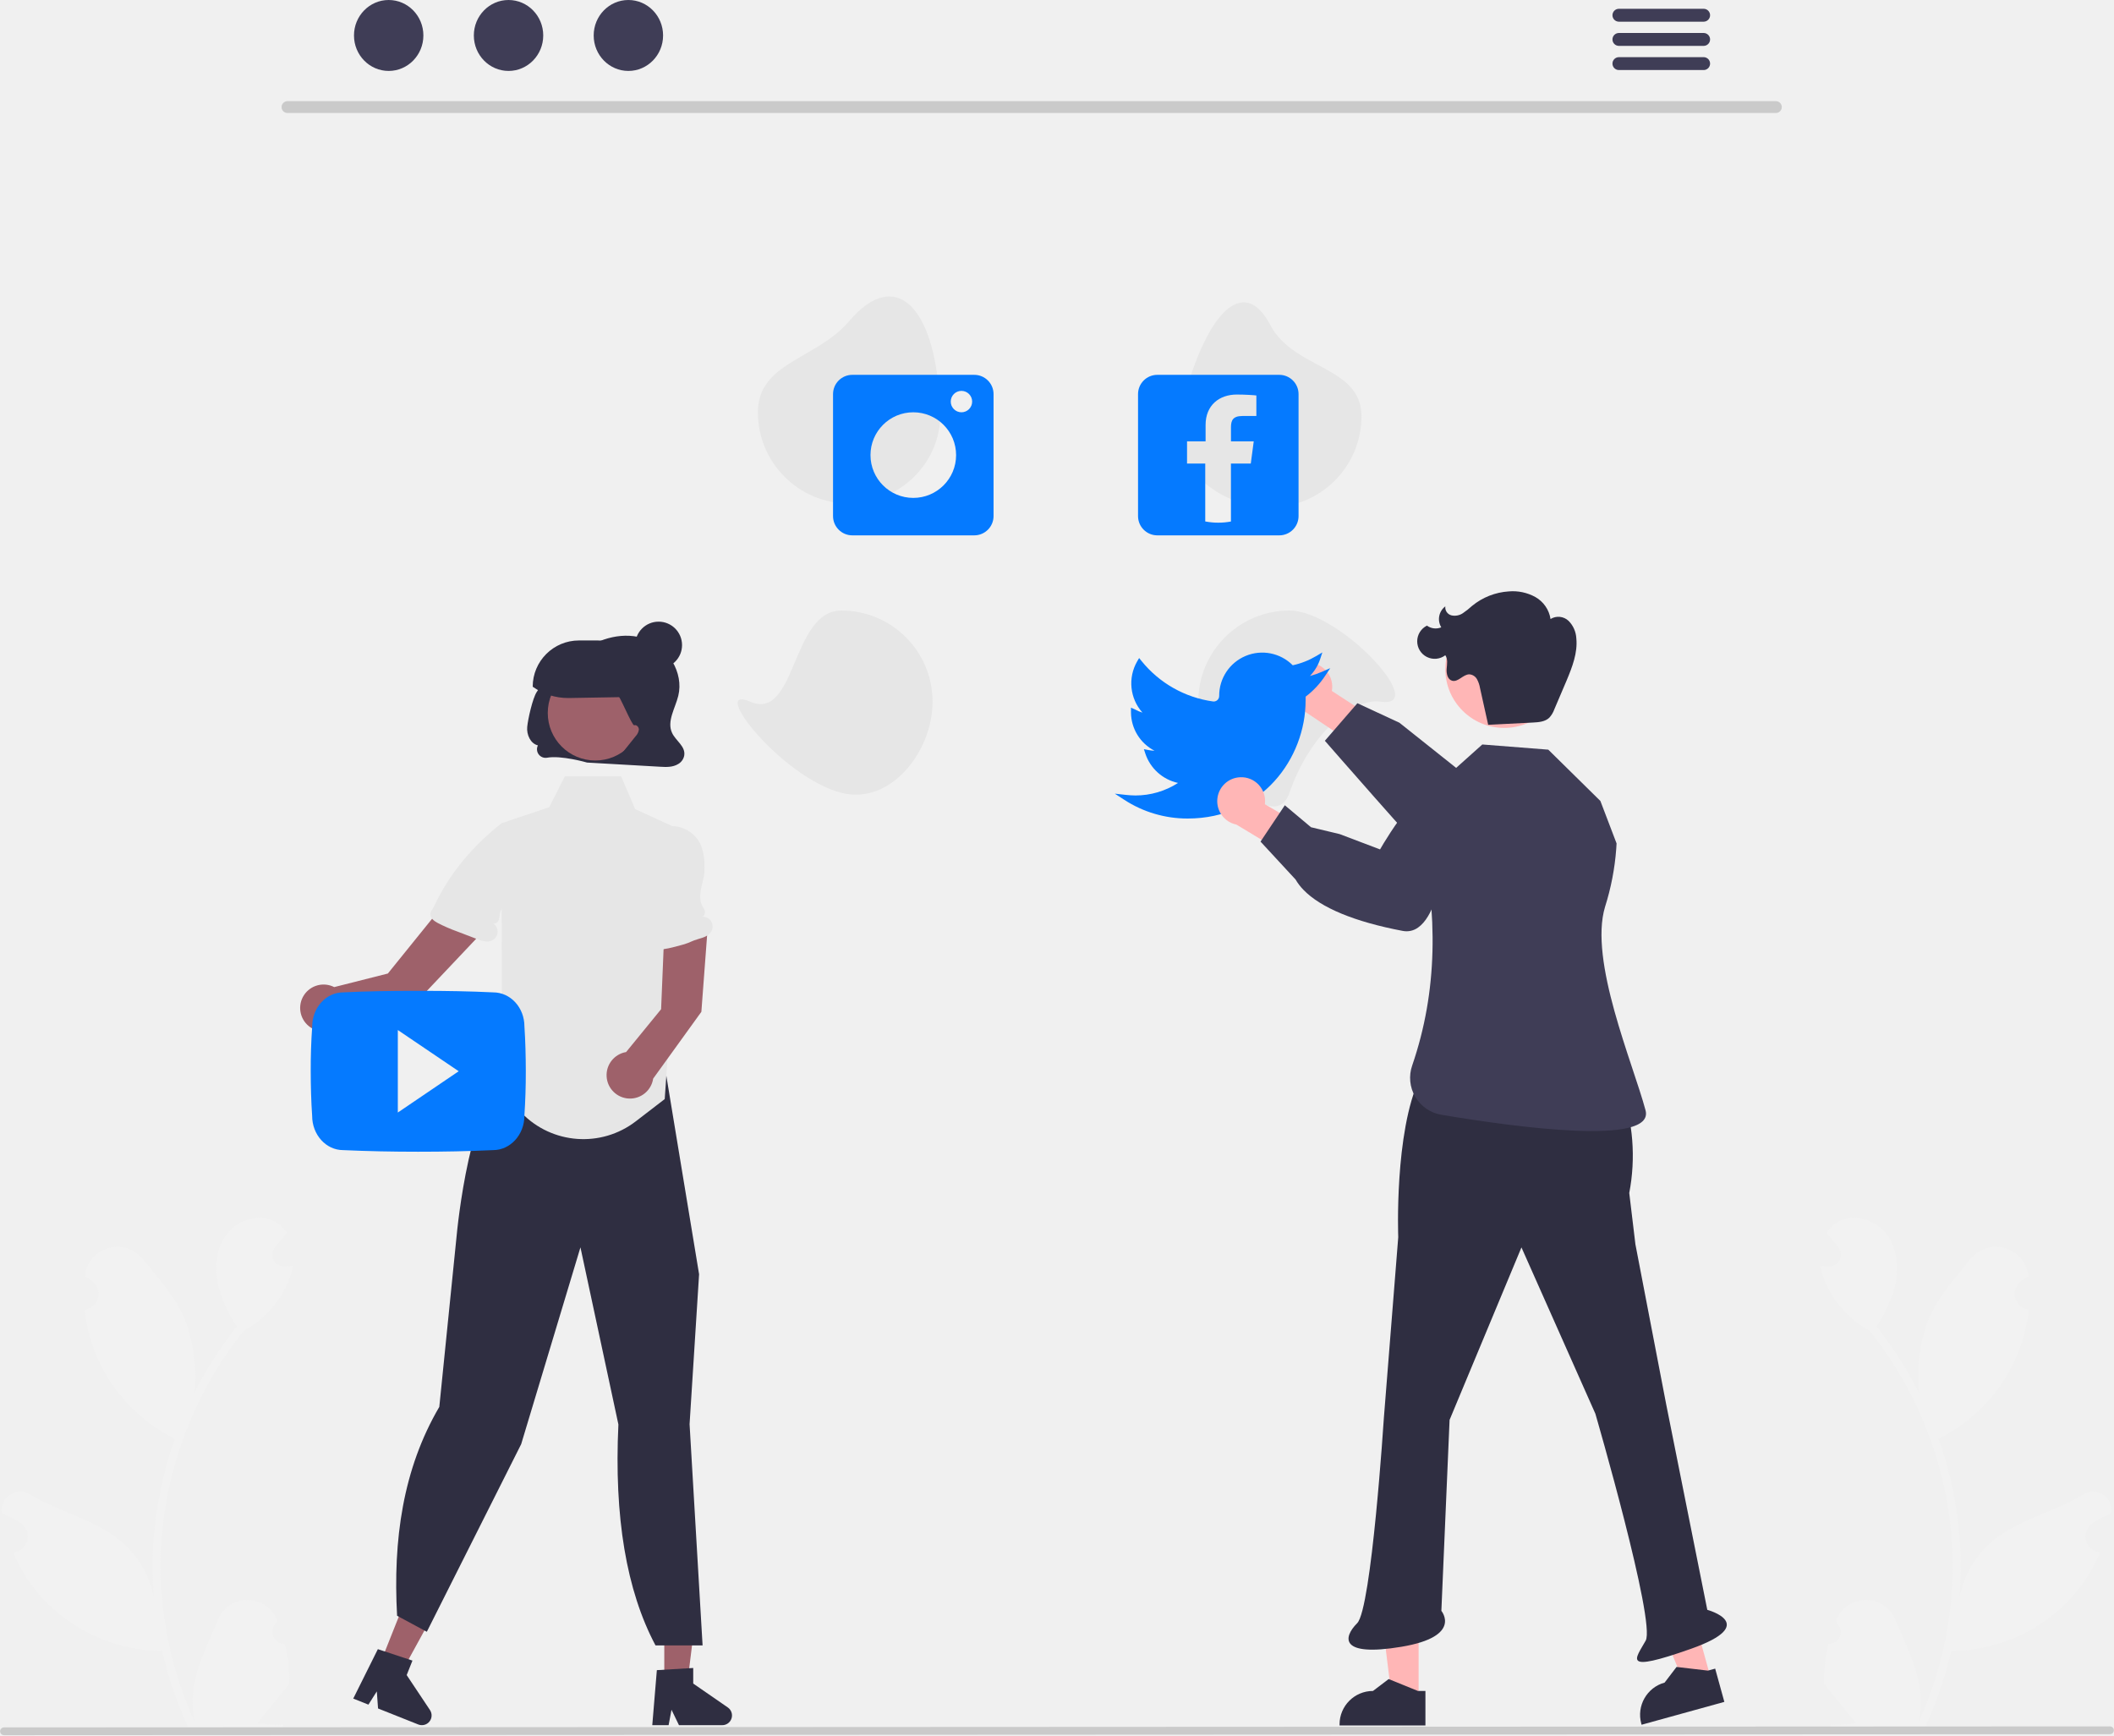
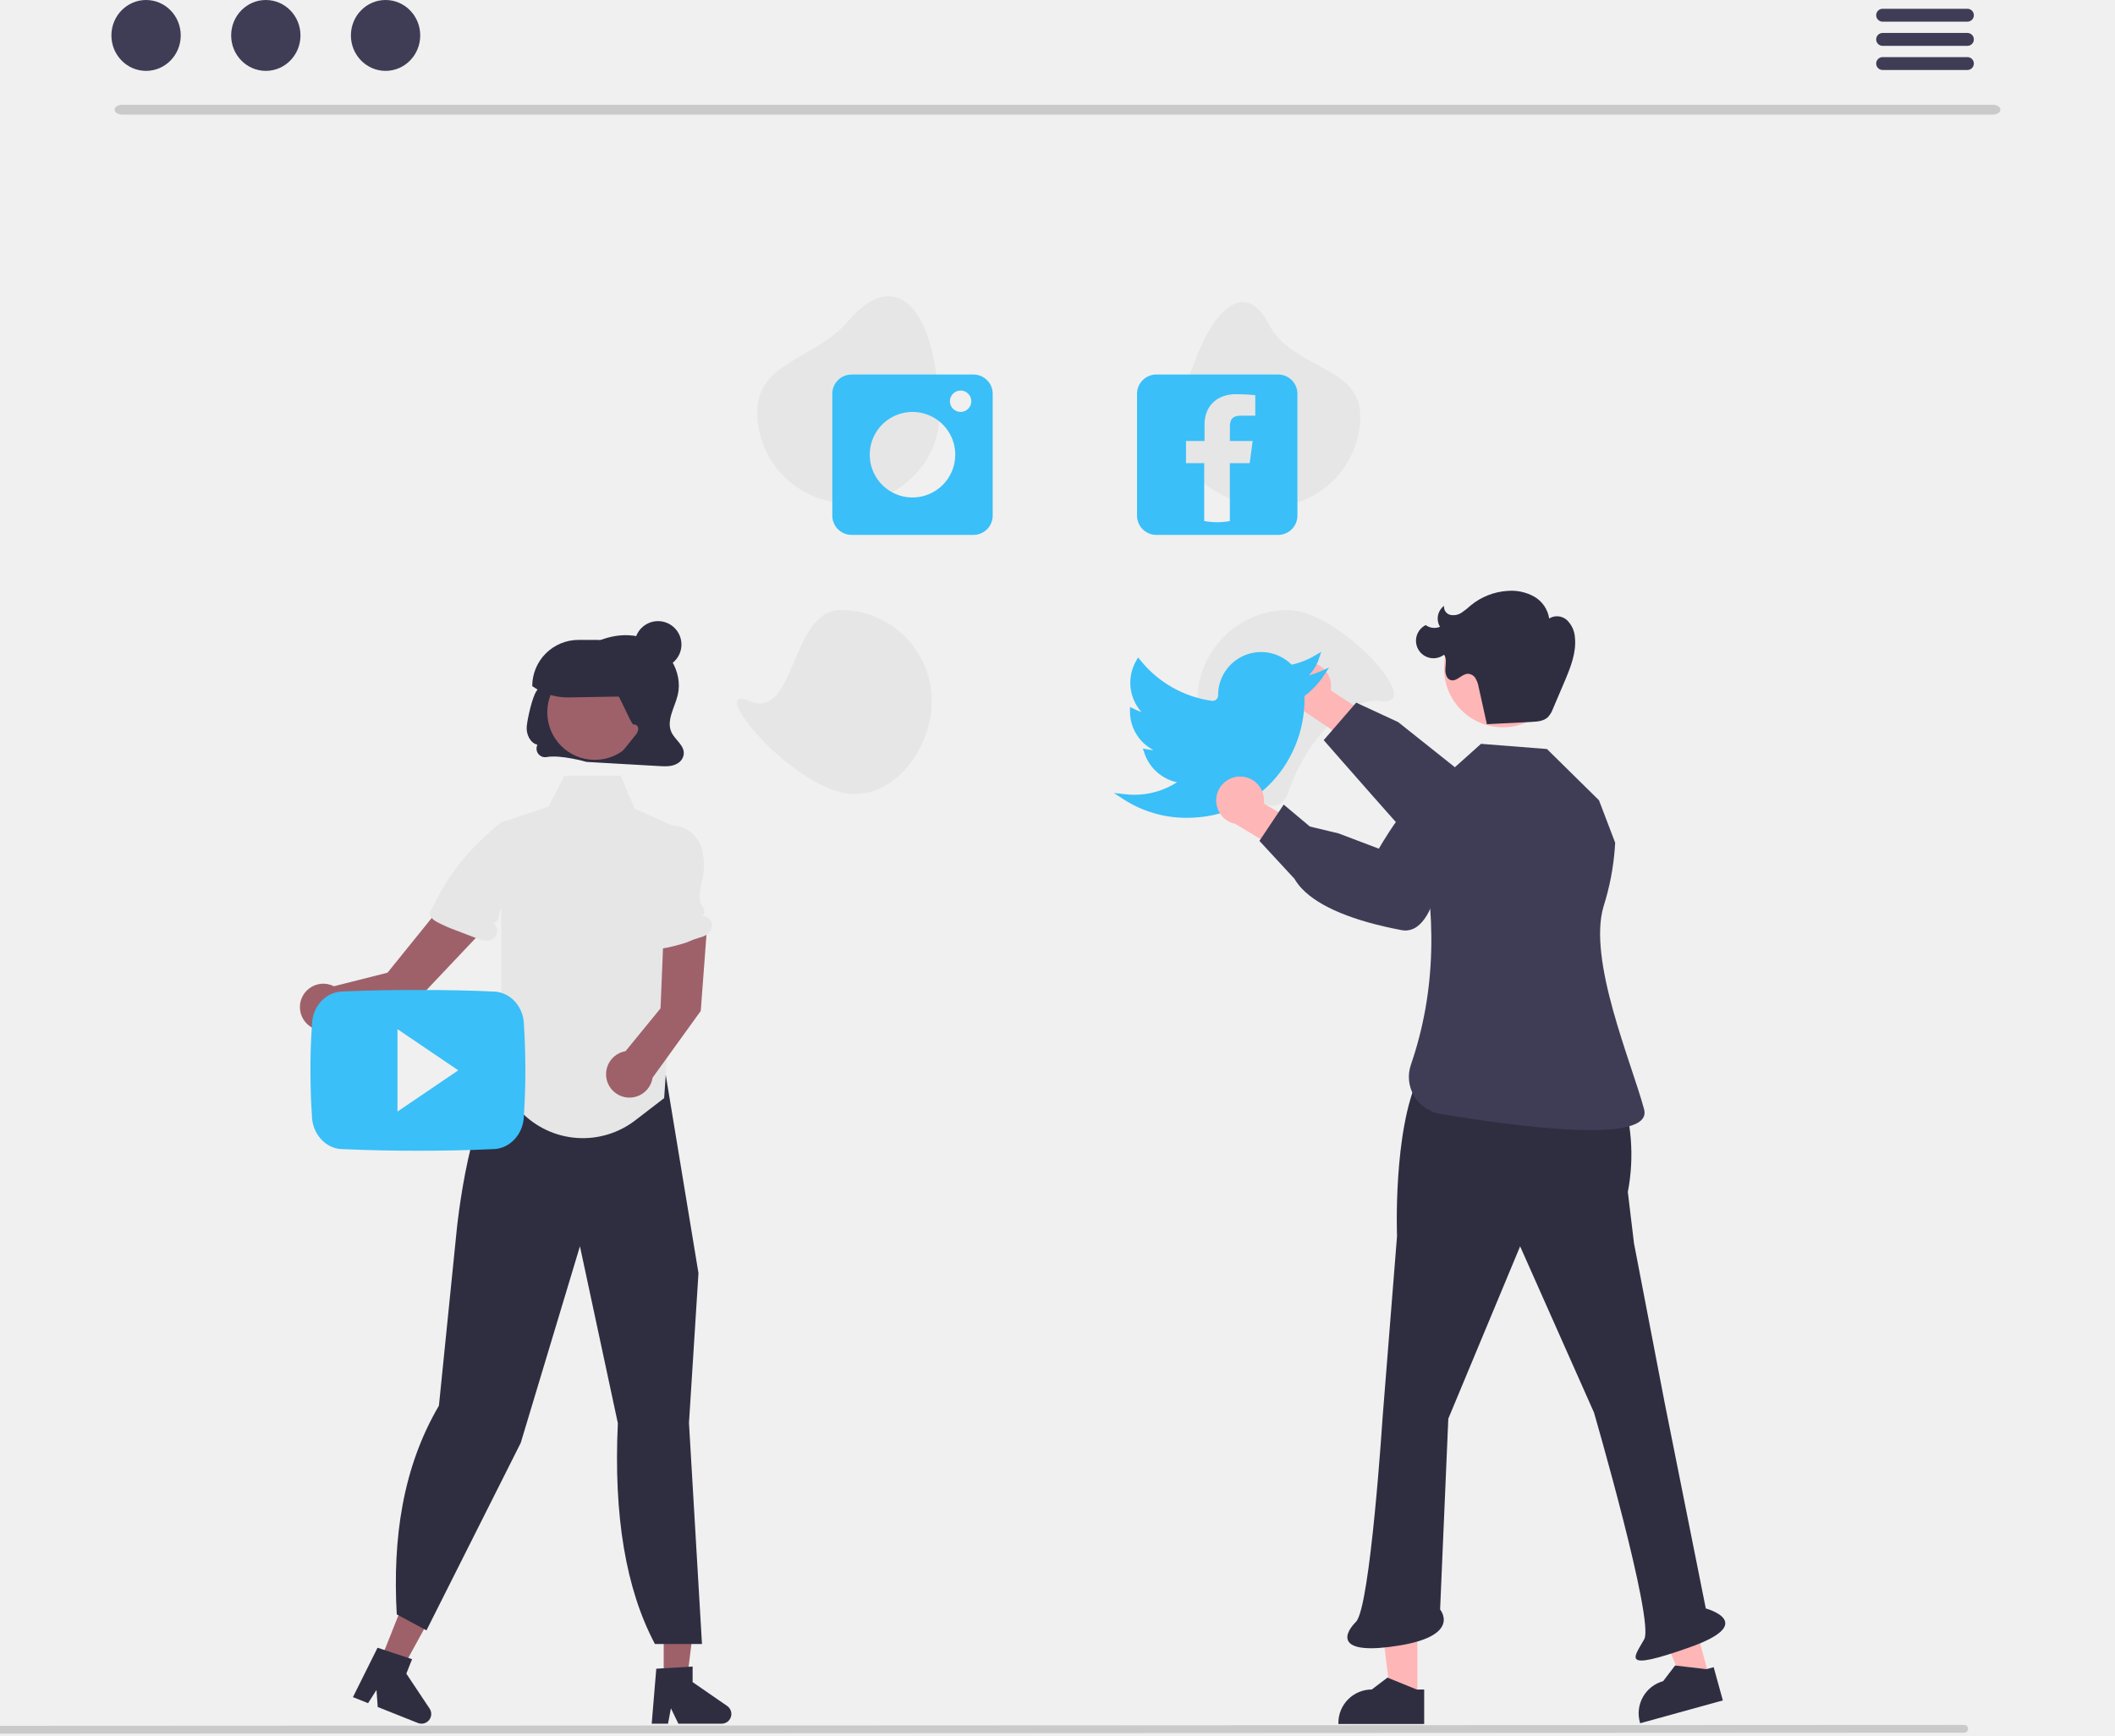
- <svg xmlns="http://www.w3.org/2000/svg" data-name="Layer 1" width="645.131" height="529.537" viewBox="0 0 645.131 529.537">
-   <path d="M364.361,686.885a3.613,3.613,0,0,1-2.619-6.263c.091-.362.156-.622.248-.984q-.049-.118-.098-.236a9.703,9.703,0,0,0-17.898.067c-2.927,7.051-6.654,14.113-7.572,21.568a28.705,28.705,0,0,0,.504,9.872A115.086,115.086,0,0,1,326.456,663.11a111.08,111.08,0,0,1,.689-12.392q.571-5.06,1.584-10.047a116.419,116.419,0,0,1,23.087-49.342,30.983,30.983,0,0,0,12.886-13.369,23.633,23.633,0,0,0,2.149-6.458c-.627.082-1.265.134-1.892.175-.195.01-.401.021-.597.031l-.074.003a3.58,3.58,0,0,1-2.94-5.832q.406-.5.813-.999c.411-.514.833-1.018,1.244-1.532a1.782,1.782,0,0,0,.134-.154c.473-.586.946-1.162,1.419-1.748a10.352,10.352,0,0,0-3.394-3.28c-4.741-2.777-11.281-.854-14.706,3.435-3.435,4.288-4.083,10.304-2.89,15.662a41.485,41.485,0,0,0,5.738,12.793c-.257.329-.525.648-.782.977a117.172,117.172,0,0,0-12.23,19.375,48.709,48.709,0,0,0-2.908-22.624c-2.783-6.715-8.001-12.37-12.595-18.175-5.519-6.973-16.835-3.93-17.807,4.909q-.014.128-.028.257,1.024.577,2.004,1.226a4.901,4.901,0,0,1-1.976,8.919l-.1.015a48.766,48.766,0,0,0,1.285,7.291A50.21,50.21,0,0,0,329.572,623.692c.401.206.792.411,1.193.607a119.597,119.597,0,0,0-6.438,30.296,113.433,113.433,0,0,0,.082,18.315l-.031-.216a29.974,29.974,0,0,0-10.232-17.308c-7.874-6.469-18.999-8.851-27.494-14.05a5.625,5.625,0,0,0-8.616,5.473q.017.114.035.227a32.925,32.925,0,0,1,3.692,1.779q1.024.578,2.004,1.226a4.901,4.901,0,0,1-1.976,8.919l-.1.015c-.072.01-.134.021-.206.031a48.808,48.808,0,0,0,8.978,14.058,50.254,50.254,0,0,0,36.446,15.991h.01a119.562,119.562,0,0,0,8.032,23.447h28.692c.103-.319.195-.648.288-.967a32.599,32.599,0,0,1-7.939-.473c2.129-2.612,4.257-5.245,6.386-7.857a1.783,1.783,0,0,0,.134-.154c1.08-1.337,2.17-2.663,3.25-4l.001-.002a47.751,47.751,0,0,0-1.399-12.164Z" transform="translate(-277.4343 -185.2317)" fill="#f2f2f2" />
-   <path d="M835.434,686.885a3.613,3.613,0,0,0,2.619-6.263c-.091-.362-.156-.622-.248-.984q.049-.118.098-.236a9.703,9.703,0,0,1,17.898.067c2.927,7.051,6.654,14.113,7.572,21.568a28.705,28.705,0,0,1-.504,9.872A115.086,115.086,0,0,0,873.339,663.11a111.08,111.08,0,0,0-.689-12.392q-.571-5.06-1.584-10.047a116.419,116.419,0,0,0-23.087-49.342,30.983,30.983,0,0,1-12.886-13.369,23.634,23.634,0,0,1-2.149-6.458c.627.082,1.265.134,1.892.175.195.01.401.021.597.031l.074.003a3.58,3.58,0,0,0,2.94-5.832q-.406-.5-.813-.999c-.411-.514-.833-1.018-1.244-1.532a1.784,1.784,0,0,1-.134-.154c-.473-.586-.946-1.162-1.419-1.748a10.352,10.352,0,0,1,3.394-3.28c4.741-2.777,11.281-.854,14.706,3.435,3.435,4.288,4.083,10.304,2.89,15.662a41.485,41.485,0,0,1-5.738,12.793c.257.329.525.648.782.977a117.171,117.171,0,0,1,12.23,19.375,48.709,48.709,0,0,1,2.908-22.624c2.783-6.715,8.001-12.37,12.595-18.175,5.519-6.973,16.835-3.93,17.807,4.909q.014.128.028.257-1.024.577-2.004,1.226a4.901,4.901,0,0,0,1.976,8.919l.1.015a48.767,48.767,0,0,1-1.285,7.291,50.21,50.21,0,0,1-25,31.468c-.401.206-.792.411-1.193.607a119.598,119.598,0,0,1,6.438,30.296,113.435,113.435,0,0,1-.082,18.315l.031-.216a29.974,29.974,0,0,1,10.232-17.308c7.874-6.469,18.999-8.851,27.494-14.05a5.625,5.625,0,0,1,8.616,5.473q-.017.114-.035.227a32.926,32.926,0,0,0-3.692,1.779q-1.024.578-2.004,1.226a4.901,4.901,0,0,0,1.976,8.919l.1.015c.072.01.134.021.206.031a48.808,48.808,0,0,1-8.978,14.058,50.254,50.254,0,0,1-36.446,15.991h-.01a119.563,119.563,0,0,1-8.032,23.447H836.153c-.103-.319-.195-.648-.288-.967a32.599,32.599,0,0,0,7.939-.473c-2.129-2.612-4.257-5.245-6.386-7.857a1.781,1.781,0,0,1-.134-.154c-1.08-1.337-2.17-2.663-3.25-4l-.001-.002a47.75,47.75,0,0,1,1.399-12.164Z" transform="translate(-277.4343 -185.2317)" fill="#f2f2f2" />
-   <polygon points="202.721 514.442 209.667 514.442 212.973 487.648 202.721 487.648 202.721 514.442" fill="#9e616a" />
-   <path d="M477.888,694.916l11.098-.662v4.755l10.551,7.287a2.97,2.97,0,0,1-1.688,5.414l-13.212,0-2.277-4.703-.889,4.703h-4.982Z" transform="translate(-277.4343 -185.2317)" fill="#2f2e41" />
-   <polygon points="115.658 508.54 122.112 511.109 135.092 487.438 125.567 483.646 115.658 508.54" fill="#9e616a" />
-   <path d="M392.745,688.513l10.556,3.489-1.759,4.418,7.108,10.672a2.97,2.97,0,0,1-3.57,4.406l-12.276-4.887-.376-5.212-2.566,4.041-4.628-1.842Z" transform="translate(-277.4343 -185.2317)" fill="#2f2e41" />
-   <path d="M466.153,619.945,454.569,565.889l-18.088,60.061L407.84,682.904l-.152.302-9.073-4.885c-1.28-23.126,1.761-44.796,12.883-63.745l5.267-52.012c.161-1.777,4.09-43.5,16.53-50.899l3.643-8.307,36.235-8.949.132.149a27.701,27.701,0,0,1,6.638,13.913L490.77,574.063l.006.037-2.903,45.758,3.971,67.508h-14.369Q464.142,662.276,466.153,619.945Z" transform="translate(-277.4343 -185.2317)" fill="#2f2e41" />
-   <path d="M643.121,399.366c0,15.364,22.814,42.344,27.818,27.818,6.126-17.784,19.195-29.057,27.818-27.818,15.207,2.185-12.455-27.818-27.818-27.818A27.818,27.818,0,0,0,643.121,399.366Z" transform="translate(-277.4343 -185.2317)" fill="#e6e6e6" />
-   <path d="M637.278,312.247c-3.608,14.934,12.455,27.818,27.818,27.818A27.818,27.818,0,0,0,692.914,312.247c0-15.364-20.708-14.199-27.818-27.818C656.956,268.838,645.033,280.145,637.278,312.247Z" transform="translate(-277.4343 -185.2317)" fill="#e6e6e6" />
-   <path d="M508.725,311.078a27.818,27.818,0,0,0,27.818,27.818c15.364,0,28.265-12.461,27.818-27.818-.935-32.171-13.399-44.778-27.818-27.818C526.592,294.965,508.725,295.715,508.725,311.078Z" transform="translate(-277.4343 -185.2317)" fill="#e6e6e6" />
-   <path d="M506.388,399.366c-12.982-5.612,9.565,23.149,27.818,27.818,14.884,3.807,27.818-12.455,27.818-27.818a27.818,27.818,0,0,0-27.818-27.818C518.843,371.548,520.49,405.463,506.388,399.366Z" transform="translate(-277.4343 -185.2317)" fill="#e6e6e6" />
-   <path d="M819.418,219.716H365.125a1.807,1.807,0,0,1,0-3.613h454.293a1.807,1.807,0,0,1,0,3.613Z" transform="translate(-277.4343 -185.2317)" fill="#cacaca" />
-   <ellipse cx="118.615" cy="10.823" rx="10.588" ry="10.823" fill="#3f3d56" />
-   <ellipse cx="155.19" cy="10.823" rx="10.588" ry="10.823" fill="#3f3d56" />
-   <ellipse cx="191.765" cy="10.823" rx="10.588" ry="10.823" fill="#3f3d56" />
-   <path d="M797.397,187.914H771.416a1.968,1.968,0,0,0,0,3.934h25.981a1.968,1.968,0,0,0,0-3.934Z" transform="translate(-277.4343 -185.2317)" fill="#3f3d56" />
-   <path d="M797.397,195.299H771.416a1.968,1.968,0,0,0,0,3.934h25.981a1.968,1.968,0,0,0,0-3.934Z" transform="translate(-277.4343 -185.2317)" fill="#3f3d56" />
-   <path d="M797.397,202.673H771.416a1.968,1.968,0,0,0,0,3.934h25.981a1.968,1.968,0,0,0,0-3.934Z" transform="translate(-277.4343 -185.2317)" fill="#3f3d56" />
-   <path d="M667.827,299.621H630.617a5.889,5.889,0,0,0-5.889,5.889v37.21a5.889,5.889,0,0,0,5.889,5.889h37.21a5.889,5.889,0,0,0,5.889-5.889V305.51A5.889,5.889,0,0,0,667.827,299.621Zm-6.987,12.563h-4.267c-2.914,0-3.481,1.379-3.481,3.416v4.319h6.948l-.902,6.781h-6.059v17.682a20.982,20.982,0,0,1-7.838-.019V326.7h-5.556v-6.781h5.66V314.904c0-5.995,4.164-9.269,9.527-9.269,2.578,0,5.337.193,5.969.284Z" transform="translate(-277.4343 -185.2317)" fill="#057aff" />
-   <path d="M574.75,299.621h-37.21a5.889,5.889,0,0,0-5.889,5.889v37.21a5.889,5.889,0,0,0,5.889,5.889h37.21a5.889,5.889,0,0,0,5.889-5.889V305.51A5.889,5.889,0,0,0,574.75,299.621Zm-18.605,37.557a13.063,13.063,0,1,1,13.063-13.063A13.063,13.063,0,0,1,556.145,337.178Zm14.696-26.127a3.266,3.266,0,1,1,3.266-3.266A3.266,3.266,0,0,1,570.842,311.052Z" transform="translate(-277.4343 -185.2317)" fill="#057aff" />
-   <path d="M676.791,387.508a7.258,7.258,0,0,1,7.085,8.583l13.903,9.046-3.437,9.789-19.454-13.051a7.298,7.298,0,0,1,1.903-14.368Z" transform="translate(-277.4343 -185.2317)" fill="#ffb6b6" />
-   <path d="M681.743,411.296l9.923-11.457,12.822,5.946,26.201,20.852c3.435.401,29.499,3.765,29.02,13.337a7.751,7.751,0,0,1-2.771,5.858c-4.114,3.396-11.243,2.432-11.509,2.393l-17.057-.854c-.892.215-10.152,2.342-15.053-.702C711.831,445.747,681.743,411.296,681.743,411.296Z" transform="translate(-277.4343 -185.2317)" fill="#3f3d56" />
-   <polygon points="432.925 518.689 424.798 518.688 420.932 487.341 432.926 487.341 432.925 518.689" fill="#ffb6b6" />
-   <path d="M712.432,711.798l-26.205-.001v-.331a10.2,10.2,0,0,1,10.2-10.2h.001l4.787-3.631,8.931,3.632,2.288 0Z" transform="translate(-277.4343 -185.2317)" fill="#2f2e41" />
-   <polygon points="522.127 512.328 514.293 514.492 502.22 485.305 513.782 482.112 522.127 512.328" fill="#ffb6b6" />
-   <path d="M803.657,704.602l-25.259,6.977-.088-.319a10.2,10.2,0,0,1,7.116-12.547l.001-0,3.647-4.775,9.576,1.123,2.205-.609Z" transform="translate(-277.4343 -185.2317)" fill="#2f2e41" />
-   <path d="M710.718,514.211l61.41,3.133.02.056a60.472,60.472,0,0,1,2.487,31.903v0l1.88,15.666,9.4,48.878,12.533,62.664s16.293,4.386-5.013,11.906-16.919,3.133-13.786-2.507-15.353-69.243-15.353-69.243l-22.559-50.758-21.932,52.638-2.507,58.277s6.58,7.833-12.219,10.966-17.859-2.82-13.473-7.206,8.146-62.664,8.146-62.664l4.386-55.144S702.885,530.816,710.718,514.211Z" transform="translate(-277.4343 -185.2317)" fill="#2f2e41" />
-   <path d="M770.765,442.619l-4.938-12.951-15.9-15.661L729.79,412.427l-14.8,13.251-4.185,13.182c5.489,25.416,5.377,48.824-2.401,71.502a11.428,11.428,0,0,0,8.833,15.06c22.813,3.834,65.293,9.582,62.367-1.361-3.871-14.476-17.337-45.633-12.349-62.109a77.338,77.338,0,0,0,3.404-17.629Z" transform="translate(-277.4343 -185.2317)" fill="#3f3d56" />
-   <circle cx="459.038" cy="204.169" r="17.972" fill="#ffb6b6" />
-   <path d="M731.568,406.429l13.7-.699c1.755-.09,3.671-.245,4.948-1.453a7.496,7.496,0,0,0,1.553-2.58c1.267-2.942,2.533-5.884,3.767-8.839,1.707-4.088,3.384-8.405,2.948-12.814a8.154,8.154,0,0,0-2.37-5.345,4.527,4.527,0,0,0-5.502-.557,9.303,9.303,0,0,0-4.618-6.705,14.257,14.257,0,0,0-8.132-1.724,19.626,19.626,0,0,0-11.177,4.405,24.26,24.26,0,0,1-2.851,2.259,4.476,4.476,0,0,1-3.48.644,2.518,2.518,0,0,1-1.849-2.745,4.846,4.846,0,0,0-1.239,6.397,4.471,4.471,0,0,1-4.37-.517,5.343,5.343,0,1,0,5.603,9.043c.831,1.165.522,2.747.413,4.174s.274,3.2,1.65,3.594c1.86.533,3.366-1.971,5.3-1.944a2.909,2.909,0,0,1,2.307,1.486,8.586,8.586,0,0,1,.923,2.696l2.476,11.145" transform="translate(-277.4343 -185.2317)" fill="#2f2e41" />
-   <path d="M639.804,435.025a35.294,35.294,0,0,1-19.276-5.714l-2.886-1.876,3.421.38c.896.1,1.862.158,2.869.172a23.973,23.973,0,0,0,13.004-3.822,13.538,13.538,0,0,1-9.99-8.99l-.428-1.32,1.362.267a11.371,11.371,0,0,0,1.877.211,13.24,13.24,0,0,1-7.182-11.741v-1.399l1.218.538a11.213,11.213,0,0,0,2.28.97,13.423,13.423,0,0,1-1.609-15.633l.595-1.026.746.921a34.088,34.088,0,0,0,21.789,12.334,1.642,1.642,0,0,0,1.317-.393,1.685,1.685,0,0,0,.58-1.273,13.143,13.143,0,0,1,22.454-9.376,24.235,24.235,0,0,0,7.158-2.811l1.875-1.11-.683,2.068a13.296,13.296,0,0,1-3.105,5.115,24.39,24.39,0,0,0,3.658-1.27l2.539-1.116-1.53,2.314a26.047,26.047,0,0,1-5.989,6.396v1.18c0,17.698-13.462,36.004-35.99,36.004Z" transform="translate(-277.4343 -185.2317)" fill="#057aff" />
-   <path d="M655.942,422.423a7.258,7.258,0,0,1,7.491,8.232L677.755,439.021l-2.961,9.944-20.06-12.098a7.298,7.298,0,0,1,1.208-14.443Z" transform="translate(-277.4343 -185.2317)" fill="#ffb6b6" />
-   <path d="M672.807,453.64l-10.697-11.576,7.416-11.087,7.992,6.706,8.738,2.091,12.33,4.675c1.717-3.002,15.035-25.657,23.652-21.462a7.751,7.751,0,0,1,4.302,4.847c1.51,5.116-2.173,11.296-2.314,11.525l-7.476,15.355c-.152.905-1.828,10.257-6.551,13.571a5.972,5.972,0,0,1-4.69,1.036c-14.675-2.775-25.016-7.068-30.292-12.527A16.082,16.082,0,0,1,672.807,453.64Z" transform="translate(-277.4343 -185.2317)" fill="#3f3d56" />
-   <path d="M482.526,408.886c-1.647-3.542.967-7.496,1.899-11.309,1.74-7.115-3.163-14.817-9.81-17.283-6.646-2.465-14.284-.405-19.994,3.909-5.597,4.229-9.531,6.221-13.387,12.196-1.293,2.004-2.662,8.225-2.906,10.624-.245,2.4.997,5.15,3.26,5.676a2.624,2.624,0,0,0,2.712,3.782c4.333-.837,12.29,1.464,12.29,1.464q11.129.637,22.257,1.274c1.901.109,3.874.208,5.582-.843a3.795,3.795,0,0,0,1.817-2.6C486.681,412.968,483.661,411.328,482.526,408.886Z" transform="translate(-277.4343 -185.2317)" fill="#2f2e41" />
-   <path d="M488.128,439.875l-1.623,10.806-2.575,17.121-.436,6.343-3.204,46.492-8.824,6.788a26.233,26.233,0,0,1-34.853-2.557l-10.715-5.159c5.743-5.65,4.675-31.833,4.675-31.833l-.064-51.427,14.525-4.885,4.784-9.419h17.164l4.291,10.012,7.788,3.561,3.547,1.631Z" transform="translate(-277.4343 -185.2317)" fill="#e6e6e6" />
-   <circle cx="181.674" cy="217.572" r="14.512" fill="#9e616a" />
-   <path d="M450.817,398.251a18.571,18.571,0,0,1-10.712-3.38L440,394.799v0a14.116,14.116,0,0,1,14.116-14.116h5.762a14.004,14.004,0,0,1,13.988,14.049,3.226,3.226,0,0,1-3.185,3.18l-19.532.337C451.038,398.25,450.927,398.251,450.817,398.251Z" transform="translate(-277.4343 -185.2317)" fill="#2f2e41" />
-   <path d="M493.296,469.709l-13.145.108-.966,23.397-10.68,13.076a7.148,7.148,0,1,0,8.255,8.112l14.713-20.396Z" transform="translate(-277.4343 -185.2317)" fill="#9e616a" />
-   <path d="M423.985,470.408l-13.475-6.299-14.714,18.217-16.368,4.14a7.148,7.148,0,1,0,1.797,11.433l23.968-7.617Z" transform="translate(-277.4343 -185.2317)" fill="#9e616a" />
-   <path d="M466.369,416.196l5.024-6.268a3.627,3.627,0,0,0,1.008-2.021c.026-.766-.696-1.587-1.424-1.346-.676.223-4.57-9.533-5.281-9.531-.738.002-.978-.981-.988-1.719-.035-2.794,2.236.206,2.987-2.486s3.678-.377,6.201-1.58,5.951-.656,7.51,1.663c1.156,1.719,1.114,3.954.96,6.02a94.532,94.532,0,0,1-2.158,14.242c-.265,1.151-.661,2.437-1.721,2.957a4.099,4.099,0,0,1-1.839.275l-7.736-.038" transform="translate(-277.4343 -185.2317)" fill="#2f2e41" />
-   <circle cx="200.989" cy="196.865" r="7.152" fill="#2f2e41" />
-   <path d="M494.508,469.482c-.772,1.345-2.417,1.881-3.919,2.296-2.031.565-2.625,1.137-4.656,1.702-.808.229-1.623.458-2.439.665a34.5,34.5,0,0,1-4.069.837c-1.151.164-2.51.164-3.261-.729a3.758,3.758,0,0,1-.565-2.596q.44-16.477.887-32.955l.622.215a8.096,8.096,0,0,1,.873-.501,9.794,9.794,0,0,1,4.627-1.066,9.406,9.406,0,0,1,2.71.422,9.845,9.845,0,0,1,6.107,5.593,17.197,17.197,0,0,1,1.001,6.215c.007.322.007.644.014.965.043,2.746-1.352,5.492-1.309,8.239a6.455,6.455,0,0,0,.315,2.281c.286.729.844,1.337,1.058,2.095.215.751-.136,1.781-.915,1.838a3.001,3.001,0,0,1,2.918,4.484Z" transform="translate(-277.4343 -185.2317)" fill="#e6e6e6" />
-   <path d="M430.568,436.511a9.734,9.734,0,0,1,8.851,12.109,19.547,19.547,0,0,1-3.465,6.368l-4.807,6.69a6.405,6.405,0,0,0-1.107,2.016c-.202.759-.122,1.581-.399,2.316s-1.169,1.351-1.832.929a3.004,3.004,0,0,1-.323,5.342c-1.426.622-3.065.067-4.518-.489l-5.903-2.259a48.965,48.965,0,0,1-6.123-2.669c-1.022-.561-2.112-1.369-2.185-2.532-.057-.906.709-1.601,1.093-2.423,4.807-10.292,11.877-18.482,20.657-25.461Z" transform="translate(-277.4343 -185.2317)" fill="#e6e6e6" />
-   <path d="M437.474,498.468c0-5.755-4.241-10.392-9.547-10.392-7.105-.341-14.333-.464-21.725-.464h-2.305c-7.378,0-14.633.123-21.725.464-5.223,0-9.465,4.651-9.465,10.419-.327,4.569-.464,9.124-.45,13.638s.123,9.124.436,13.638c0,5.769,4.241,10.447,9.465,10.447,7.446.341,15.097.491,22.871.491s15.411-.137,22.884-.491c5.237,0,9.547-4.678,9.547-10.447.3-4.569.45-9.124.436-13.706-.014-4.582-.123-9.11-.423-13.638Zm-38.636,26.28v-25.176l18.575,12.574Z" transform="translate(-277.4343 -185.2317)" fill="#057aff" />
-   <path d="M921.375,714.461l-642.75.307a1.191,1.191,0,0,1,0-2.381l642.75-.307a1.191,1.191,0,0,1,0,2.381Z" transform="translate(-277.4343 -185.2317)" fill="#cacaca" />
+ <svg xmlns="http://www.w3.org/2000/svg" width="646" height="530" viewBox="0 0 646 530" fill="none">
+   <g clip-path="url(#clip0_2_4)">
+     <path d="M202.721 514.442H209.667L212.973 487.648H202.721V514.442Z" fill="#9E616A" />
+     <path d="M200.454 509.684L211.551 509.021V513.776L222.102 521.063C222.624 521.423 223.016 521.94 223.223 522.539C223.429 523.137 223.439 523.786 223.25 524.391C223.062 524.996 222.685 525.524 222.175 525.9C221.665 526.275 221.048 526.477 220.415 526.477H207.202L204.925 521.774L204.036 526.477H199.054L200.454 509.684Z" fill="#2F2E41" />
+     <path d="M115.658 508.54L122.112 511.109L135.092 487.438L125.567 483.646L115.658 508.54Z" fill="#9E616A" />
+     <path d="M115.311 503.281L125.867 506.77L124.108 511.188L131.216 521.86C131.567 522.388 131.741 523.013 131.711 523.646C131.682 524.278 131.451 524.885 131.052 525.377C130.653 525.869 130.108 526.221 129.495 526.381C128.882 526.541 128.234 526.501 127.646 526.266L115.37 521.38L114.994 516.168L112.428 520.209L107.8 518.366L115.311 503.281Z" fill="#2F2E41" />
+     <path d="M188.718 434.714L177.135 380.657L159.047 440.718L130.406 497.672L130.254 497.974L121.181 493.089C119.901 469.964 122.942 448.293 134.064 429.344L139.331 377.332C139.492 375.555 143.421 333.833 155.861 326.434L159.504 318.127L195.739 309.178L195.871 309.326C199.355 313.242 201.657 318.067 202.508 323.239L213.336 388.831L213.342 388.868L210.439 434.625L214.41 502.133H200.041C191.152 485.407 187.378 462.934 188.718 434.714Z" fill="#2F2E41" />
+     <path d="M365.687 214.135C365.687 229.498 388.501 256.479 393.505 241.953C399.631 224.169 412.699 212.896 421.323 214.135C436.53 216.32 408.868 186.317 393.505 186.317C386.127 186.317 379.051 189.247 373.834 194.464C368.617 199.681 365.687 206.757 365.687 214.135V214.135Z" fill="#E6E6E6" />
+     <path d="M359.843 127.015C356.236 141.949 372.298 154.833 387.661 154.833C391.315 154.833 394.932 154.114 398.307 152.716C401.682 151.318 404.749 149.269 407.332 146.686C409.915 144.103 411.964 141.036 413.362 137.661C414.76 134.286 415.48 130.668 415.48 127.015C415.48 111.652 394.772 112.816 387.661 99.197C379.521 83.606 367.598 94.914 359.843 127.015Z" fill="#E6E6E6" />
+     <path d="M231.291 125.847C231.291 133.224 234.222 140.3 239.439 145.517C244.656 150.734 251.731 153.665 259.109 153.665C274.473 153.665 287.374 141.204 286.927 125.847C285.992 93.675 273.529 81.069 259.109 98.028C249.157 109.733 231.291 110.483 231.291 125.847Z" fill="#E6E6E6" />
+     <path d="M228.954 214.135C215.971 208.522 238.518 237.284 256.772 241.953C271.656 245.76 284.59 229.498 284.59 214.135C284.59 210.482 283.871 206.864 282.473 203.489C281.075 200.114 279.025 197.047 276.442 194.464C273.859 191.881 270.792 189.832 267.417 188.434C264.042 187.036 260.425 186.317 256.772 186.317C241.408 186.317 243.056 220.231 228.954 214.135Z" fill="#E6E6E6" />
+     <path d="M608.775 35H37.225C36.631 34.992 36.065 34.83 35.649 34.55C35.233 34.269 35 33.892 35 33.5C35 33.108 35.233 32.731 35.649 32.45C36.065 32.17 36.631 32.008 37.225 32H608.775C609.369 32.008 609.935 32.17 610.351 32.45C610.767 32.731 611 33.108 611 33.5C611 33.892 610.767 34.269 610.351 34.55C609.935 34.83 609.369 34.992 608.775 35V35Z" fill="#CACACA" />
+     <path d="M44.615 21.647C50.462 21.647 55.203 16.801 55.203 10.823C55.203 4.846 50.462 0 44.615 0C38.768 0 34.028 4.846 34.028 10.823C34.028 16.801 38.768 21.647 44.615 21.647Z" fill="#3F3D56" />
+     <path d="M81.19 21.647C87.038 21.647 91.778 16.801 91.778 10.823C91.778 4.846 87.038 0 81.19 0C75.343 0 70.603 4.846 70.603 10.823C70.603 16.801 75.343 21.647 81.19 21.647Z" fill="#3F3D56" />
+     <path d="M117.765 21.647C123.613 21.647 128.353 16.801 128.353 10.823C128.353 4.846 123.613 0 117.765 0C111.918 0 107.178 4.846 107.178 10.823C107.178 16.801 111.918 21.647 117.765 21.647Z" fill="#3F3D56" />
+     <path d="M600.963 2.683H574.982C574.467 2.693 573.976 2.905 573.616 3.272C573.255 3.64 573.053 4.135 573.053 4.65C573.053 5.165 573.255 5.66 573.616 6.027C573.976 6.395 574.467 6.607 574.982 6.617H600.963C601.478 6.607 601.968 6.395 602.329 6.027C602.689 5.66 602.891 5.165 602.891 4.65C602.891 4.135 602.689 3.64 602.329 3.272C601.968 2.905 601.478 2.693 600.963 2.683H600.963Z" fill="#3F3D56" />
+     <path d="M600.963 10.067H574.982C574.467 10.077 573.976 10.289 573.616 10.657C573.255 11.025 573.053 11.519 573.053 12.034C573.053 12.549 573.255 13.044 573.616 13.412C573.976 13.78 574.467 13.991 574.982 14.002H600.963C601.478 13.991 601.968 13.78 602.329 13.412C602.689 13.044 602.891 12.549 602.891 12.034C602.891 11.519 602.689 11.025 602.329 10.657C601.968 10.289 601.478 10.077 600.963 10.067H600.963Z" fill="#3F3D56" />
+     <path d="M600.963 17.442H574.982C574.467 17.452 573.976 17.664 573.616 18.032C573.255 18.399 573.053 18.894 573.053 19.409C573.053 19.924 573.255 20.419 573.616 20.786C573.976 21.154 574.467 21.366 574.982 21.376H600.963C601.478 21.366 601.968 21.154 602.329 20.786C602.689 20.419 602.891 19.924 602.891 19.409C602.891 18.894 602.689 18.399 602.329 18.032C601.968 17.664 601.478 17.452 600.963 17.442H600.963Z" fill="#3F3D56" />
+     <path d="M390.392 114.39H353.182C352.409 114.39 351.643 114.542 350.929 114.838C350.214 115.134 349.565 115.568 349.018 116.114C348.472 116.661 348.038 117.31 347.742 118.025C347.446 118.739 347.294 119.505 347.294 120.278V157.488C347.294 159.05 347.914 160.548 349.018 161.652C350.123 162.757 351.621 163.377 353.182 163.377H390.392C391.954 163.377 393.452 162.757 394.556 161.652C395.661 160.548 396.281 159.05 396.281 157.488V120.278C396.281 118.717 395.661 117.219 394.556 116.114C393.452 115.01 391.954 114.39 390.392 114.39ZM383.405 126.952H379.138C376.225 126.952 375.658 128.332 375.658 130.368V134.687H382.606L381.704 141.468H375.645V159.15C373.054 159.636 370.395 159.63 367.807 159.131V141.468H362.25V134.687H367.91V129.672C367.91 123.678 372.074 120.403 377.436 120.403C380.015 120.403 382.774 120.597 383.405 120.687V126.952Z" fill="#3ABFF8" />
+     <path d="M297.316 114.39H260.106C258.544 114.39 257.046 115.01 255.942 116.114C254.838 117.219 254.217 118.717 254.217 120.278V157.488C254.217 159.05 254.838 160.548 255.942 161.652C257.046 162.757 258.544 163.377 260.106 163.377H297.316C298.878 163.377 300.376 162.757 301.48 161.652C302.584 160.548 303.205 159.05 303.205 157.488V120.278C303.205 118.717 302.584 117.219 301.48 116.114C300.376 115.01 298.878 114.39 297.316 114.39V114.39ZM278.711 151.947C276.127 151.947 273.602 151.181 271.453 149.745C269.305 148.31 267.631 146.27 266.642 143.883C265.653 141.495 265.395 138.869 265.899 136.335C266.403 133.801 267.647 131.473 269.474 129.646C271.301 127.819 273.628 126.575 276.162 126.071C278.696 125.567 281.323 125.826 283.71 126.814C286.097 127.803 288.137 129.478 289.573 131.626C291.008 133.774 291.774 136.3 291.774 138.883C291.774 142.348 290.398 145.671 287.948 148.121C285.498 150.57 282.176 151.947 278.711 151.947H278.711ZM293.407 125.82C292.761 125.82 292.13 125.629 291.593 125.27C291.056 124.911 290.637 124.401 290.39 123.804C290.143 123.207 290.078 122.551 290.204 121.917C290.33 121.284 290.641 120.702 291.098 120.245C291.555 119.788 292.137 119.477 292.77 119.351C293.404 119.225 294.06 119.29 294.657 119.537C295.254 119.784 295.764 120.203 296.123 120.74C296.481 121.277 296.673 121.908 296.673 122.554C296.673 123.42 296.329 124.251 295.716 124.863C295.104 125.476 294.273 125.82 293.407 125.82H293.407Z" fill="#3ABFF8" />
+     <path d="M399.357 202.277C400.418 202.284 401.465 202.524 402.423 202.98C403.381 203.436 404.228 204.096 404.903 204.914C405.579 205.733 406.067 206.689 406.332 207.716C406.598 208.744 406.636 209.817 406.442 210.86L420.345 219.906L416.908 229.696L397.454 216.645C395.723 216.203 394.214 215.142 393.213 213.662C392.212 212.182 391.789 210.387 392.023 208.616C392.258 206.844 393.134 205.221 394.486 204.053C395.837 202.884 397.57 202.252 399.357 202.277V202.277Z" fill="#FFB6B6" />
+     <path d="M404.309 226.064L414.231 214.608L427.053 220.554L453.254 241.406C456.689 241.807 482.753 245.171 482.274 254.743C482.262 255.861 482.008 256.964 481.53 257.975C481.052 258.987 480.36 259.882 479.503 260.601C475.389 263.997 468.26 263.033 467.994 262.994L450.936 262.14C450.044 262.355 440.785 264.482 435.884 261.438C434.397 260.515 404.309 226.064 404.309 226.064Z" fill="#3F3D56" />
+     <path d="M432.925 518.689L424.798 518.688L420.932 487.341H432.926L432.925 518.689Z" fill="#FFB6B6" />
+     <path d="M434.998 526.567L408.792 526.566V526.234C408.793 523.529 409.867 520.935 411.78 519.022C413.693 517.109 416.287 516.035 418.992 516.034H418.993L423.78 512.403L432.711 516.035L434.998 516.035L434.998 526.567Z" fill="#2F2E41" />
+     <path d="M522.127 512.328L514.293 514.492L502.22 485.305L513.782 482.112L522.127 512.328Z" fill="#FFB6B6" />
+     <path d="M526.223 519.37L500.963 526.346L500.875 526.027C500.155 523.419 500.5 520.633 501.834 518.28C503.169 515.927 505.383 514.2 507.991 513.48L507.991 513.479L511.638 508.705L521.214 509.828L523.419 509.219L526.223 519.37Z" fill="#2F2E41" />
+     <path d="M433.283 328.979L494.694 332.112L494.714 332.168C498.392 342.386 499.251 353.406 497.2 364.07V364.07L499.08 379.736L508.48 428.614L521.012 491.278C521.012 491.278 537.305 495.664 515.999 503.184C494.694 510.704 499.08 506.317 502.213 500.677C505.346 495.038 486.861 431.434 486.861 431.434L464.302 380.676L442.369 433.314L439.863 491.591C439.863 491.591 446.443 499.424 427.643 502.557C408.844 505.69 409.784 499.737 414.171 495.351C418.557 490.964 422.317 432.687 422.317 432.687L426.704 377.543C426.704 377.543 425.45 345.585 433.283 328.979Z" fill="#2F2E41" />
+     <path d="M493.331 257.388L488.393 244.437L472.493 228.776L452.355 227.195L437.556 240.446L433.371 253.628C438.86 279.044 438.747 302.452 430.97 325.13C430.417 326.698 430.213 328.367 430.373 330.022C430.532 331.677 431.05 333.277 431.891 334.71C432.732 336.144 433.875 337.377 435.242 338.324C436.609 339.27 438.165 339.907 439.803 340.19C462.616 344.024 505.096 349.772 502.17 338.829C498.3 324.353 484.833 293.195 489.822 276.72C491.637 270.996 492.779 265.079 493.226 259.091L493.331 257.388Z" fill="#3F3D56" />
+     <path d="M459.038 222.141C468.964 222.141 477.011 214.095 477.011 204.169C477.011 194.243 468.964 186.197 459.038 186.197C449.113 186.197 441.066 194.243 441.066 204.169C441.066 214.095 449.113 222.141 459.038 222.141Z" fill="#FFB6B6" />
+     <path d="M454.134 221.197L467.833 220.499C469.589 220.409 471.505 220.254 472.781 219.046C473.468 218.3 473.997 217.422 474.334 216.466C475.601 213.524 476.867 210.582 478.102 207.627C479.809 203.538 481.485 199.222 481.05 194.813C480.947 192.799 480.103 190.895 478.679 189.468C477.953 188.78 477.019 188.352 476.023 188.251C475.028 188.151 474.027 188.382 473.178 188.91C472.966 187.516 472.441 186.188 471.641 185.026C470.841 183.864 469.787 182.9 468.56 182.206C466.081 180.836 463.25 180.236 460.428 180.482C456.334 180.746 452.425 182.286 449.251 184.887C448.359 185.71 447.406 186.465 446.4 187.146C445.894 187.484 445.325 187.716 444.726 187.827C444.128 187.937 443.514 187.925 442.92 187.79C442.332 187.633 441.821 187.268 441.482 186.764C441.142 186.259 440.996 185.649 441.071 185.045C440.107 185.766 439.445 186.821 439.216 188.004C438.987 189.187 439.206 190.412 439.832 191.442C439.121 191.74 438.345 191.849 437.579 191.758C436.813 191.668 436.084 191.381 435.462 190.925C434.796 191.256 434.206 191.722 433.73 192.294C433.254 192.866 432.903 193.53 432.699 194.246C432.495 194.961 432.443 195.711 432.545 196.448C432.648 197.185 432.903 197.892 433.295 198.525C433.687 199.157 434.207 199.701 434.821 200.121C435.435 200.541 436.13 200.828 436.861 200.964C437.592 201.099 438.344 201.081 439.068 200.91C439.792 200.738 440.472 200.417 441.065 199.968C441.896 201.133 441.587 202.715 441.478 204.142C441.37 205.569 441.753 207.342 443.128 207.736C444.988 208.27 446.494 205.766 448.428 205.792C448.905 205.831 449.366 205.987 449.768 206.246C450.17 206.506 450.503 206.86 450.735 207.279C451.191 208.12 451.503 209.031 451.658 209.975L454.134 221.12" fill="#2F2E41" />
+     <path d="M362.369 249.793C355.526 249.798 348.829 247.812 343.093 244.079L340.207 242.203L343.628 242.583C344.524 242.682 345.49 242.741 346.497 242.755C351.109 242.758 355.624 241.432 359.501 238.933C357.197 238.434 355.064 237.342 353.311 235.766C351.559 234.189 350.249 232.182 349.511 229.944L349.083 228.623L350.445 228.89C351.063 229.013 351.691 229.083 352.321 229.102C350.163 227.991 348.351 226.308 347.085 224.238C345.818 222.167 345.145 219.788 345.139 217.36V215.962L346.357 216.5C347.079 216.906 347.843 217.232 348.637 217.469C346.76 215.363 345.594 212.719 345.305 209.913C345.017 207.107 345.619 204.281 347.028 201.836L347.623 200.81L348.369 201.731C353.805 208.457 361.594 212.866 370.158 214.065C370.393 214.098 370.633 214.081 370.86 214.013C371.087 213.945 371.297 213.829 371.476 213.672C371.658 213.514 371.804 213.318 371.904 213.099C372.004 212.879 372.055 212.641 372.055 212.399C372.035 209.789 372.793 207.232 374.231 205.054C375.67 202.876 377.725 201.176 380.133 200.17C382.542 199.164 385.196 198.899 387.756 199.407C390.316 199.915 392.667 201.174 394.509 203.024C397.03 202.473 399.447 201.524 401.668 200.212L403.542 199.102L402.859 201.171C402.226 203.089 401.164 204.838 399.754 206.285C401.005 205.96 402.229 205.535 403.412 205.015L405.952 203.899L404.422 206.213C402.801 208.668 400.776 210.83 398.432 212.609V213.789C398.432 231.487 384.97 249.793 362.442 249.793L362.369 249.793Z" fill="#3ABFF8" />
+     <path d="M378.508 237.191C379.568 237.148 380.625 237.337 381.604 237.746C382.583 238.155 383.461 238.774 384.175 239.559C384.889 240.344 385.423 241.276 385.738 242.289C386.053 243.302 386.142 244.372 385.999 245.424L400.321 253.789L397.36 263.733L377.3 251.635C375.55 251.277 373.991 250.29 372.92 248.86C371.849 247.43 371.34 245.657 371.489 243.877C371.638 242.096 372.434 240.432 373.728 239.2C375.022 237.968 376.723 237.253 378.508 237.192V237.191Z" fill="#FFB6B6" />
+     <path d="M395.372 268.409L384.675 256.833L392.091 245.746L400.083 252.451L408.821 254.542L421.151 259.217C422.868 256.215 436.187 233.56 444.803 237.755C445.828 238.205 446.743 238.871 447.485 239.708C448.228 240.545 448.78 241.532 449.105 242.603C450.615 247.719 446.932 253.898 446.791 254.128L439.315 269.483C439.163 270.388 437.487 279.74 432.764 283.054C432.097 283.542 431.335 283.886 430.528 284.064C429.72 284.243 428.885 284.252 428.074 284.09C413.399 281.315 403.058 277.023 397.781 271.563C396.851 270.615 396.042 269.556 395.372 268.409V268.409Z" fill="#3F3D56" />
+     <path d="M205.092 223.654C203.445 220.113 206.058 216.159 206.991 212.346C208.731 205.231 203.828 197.528 197.181 195.063C190.535 192.598 182.897 194.658 177.188 198.972C171.591 203.201 167.656 205.193 163.801 211.169C162.508 213.172 161.139 219.393 160.895 221.793C160.65 224.193 161.891 226.942 164.155 227.469C163.938 227.897 163.843 228.376 163.88 228.855C163.916 229.333 164.084 229.793 164.363 230.183C164.643 230.573 165.024 230.879 165.466 231.067C165.907 231.255 166.392 231.319 166.867 231.251C171.199 230.414 179.157 232.715 179.157 232.715C186.576 233.14 193.995 233.564 201.414 233.989C203.315 234.098 205.288 234.197 206.996 233.147C207.468 232.87 207.875 232.494 208.189 232.045C208.503 231.597 208.715 231.085 208.813 230.546C209.247 227.736 206.227 226.096 205.092 223.654Z" fill="#2F2E41" />
+     <path d="M210.694 254.643L209.071 265.449L206.496 282.57L206.06 288.913L202.856 335.406L194.032 342.193C188.923 346.124 182.546 348.035 176.117 347.563C169.689 347.092 163.659 344.27 159.179 339.636L148.463 334.477C154.206 328.828 153.138 302.644 153.138 302.644L153.074 251.217L167.599 246.333L172.383 236.914H189.547L193.838 246.926L201.626 250.488L205.173 252.118L210.694 254.643Z" fill="#E6E6E6" />
+     <path d="M181.674 232.084C189.689 232.084 196.186 225.587 196.186 217.572C196.186 209.557 189.689 203.06 181.674 203.06C173.659 203.06 167.162 209.557 167.162 217.572C167.162 225.587 173.659 232.084 181.674 232.084Z" fill="#9E616A" />
+     <path d="M173.383 213.02C169.549 213.026 165.807 211.845 162.67 209.64L162.566 209.567C162.566 207.713 162.931 205.878 163.64 204.165C164.35 202.452 165.389 200.896 166.7 199.586C168.011 198.275 169.567 197.235 171.28 196.526C172.992 195.816 174.828 195.451 176.681 195.451H182.443C184.285 195.453 186.108 195.818 187.808 196.526C189.508 197.234 191.052 198.269 192.351 199.574C193.651 200.879 194.68 202.428 195.38 204.131C196.08 205.834 196.437 207.659 196.431 209.5C196.419 210.341 196.08 211.144 195.485 211.738C194.89 212.331 194.086 212.67 193.246 212.68L173.714 213.017C173.603 213.019 173.493 213.02 173.383 213.02Z" fill="#2F2E41" />
+     <path d="M215.862 284.477L202.717 284.585L201.751 307.982L191.071 321.058C189.771 321.276 188.558 321.85 187.564 322.715C186.57 323.58 185.835 324.703 185.439 325.96C185.044 327.217 185.003 328.558 185.322 329.837C185.641 331.115 186.308 332.28 187.247 333.204C188.187 334.127 189.364 334.773 190.648 335.07C191.931 335.367 193.272 335.303 194.522 334.885C195.771 334.468 196.881 333.713 197.729 332.705C198.577 331.696 199.129 330.473 199.325 329.17L214.038 308.773L215.862 284.477Z" fill="#9E616A" />
+     <path d="M146.551 285.177L133.076 278.878L118.361 297.094L101.993 301.234C100.82 300.635 99.503 300.373 98.19 300.476C96.876 300.579 95.617 301.043 94.55 301.817C93.484 302.59 92.652 303.644 92.147 304.861C91.641 306.077 91.482 307.41 91.687 308.712C91.891 310.013 92.452 311.233 93.306 312.236C94.16 313.239 95.275 313.987 96.528 314.396C97.78 314.805 99.121 314.86 100.403 314.555C101.685 314.25 102.857 313.596 103.791 312.667L127.759 305.05L146.551 285.177Z" fill="#9E616A" />
+     <path d="M188.935 230.964L193.959 224.696C194.502 224.147 194.855 223.439 194.968 222.675C194.994 221.908 194.272 221.088 193.544 221.328C192.868 221.551 188.974 211.795 188.263 211.797C187.525 211.799 187.284 210.816 187.275 210.078C187.24 207.284 189.511 210.285 190.262 207.593C191.013 204.901 193.94 207.215 196.463 206.013C198.986 204.811 202.414 205.357 203.974 207.676C205.13 209.395 205.087 211.629 204.934 213.696C204.578 218.491 203.856 223.252 202.775 227.938C202.51 229.089 202.115 230.375 201.054 230.895C200.47 231.126 199.841 231.22 199.215 231.17L191.479 231.132" fill="#2F2E41" />
+     <path d="M200.989 204.017C204.939 204.017 208.141 200.815 208.141 196.865C208.141 192.916 204.939 189.714 200.989 189.714C197.04 189.714 193.838 192.916 193.838 196.865C193.838 200.815 197.04 204.017 200.989 204.017Z" fill="#2F2E41" />
+     <path d="M217.073 284.251C216.301 285.595 214.656 286.131 213.154 286.546C211.123 287.111 210.53 287.683 208.499 288.248C207.69 288.477 206.875 288.706 206.06 288.913C204.721 289.274 203.363 289.553 201.991 289.75C200.839 289.915 199.48 289.915 198.729 289.021C198.231 288.253 198.03 287.33 198.164 286.425C198.458 275.44 198.753 264.455 199.051 253.47L199.673 253.685C199.954 253.5 200.245 253.333 200.546 253.184C201.978 252.455 203.567 252.089 205.173 252.118C206.092 252.126 207.005 252.268 207.883 252.54C209.247 252.973 210.499 253.698 211.554 254.663C212.608 255.629 213.44 256.813 213.991 258.133C214.704 260.125 215.044 262.232 214.992 264.348C214.999 264.67 214.999 264.991 215.006 265.313C215.049 268.059 213.655 270.806 213.698 273.552C213.665 274.325 213.772 275.098 214.012 275.833C214.298 276.563 214.856 277.17 215.071 277.929C215.285 278.679 214.935 279.709 214.155 279.767C214.706 279.708 215.262 279.803 215.762 280.04C216.263 280.278 216.687 280.65 216.989 281.114C217.291 281.578 217.459 282.117 217.474 282.67C217.489 283.224 217.35 283.771 217.073 284.251V284.251Z" fill="#E6E6E6" />
+     <path d="M153.134 251.28C154.564 251.366 155.957 251.766 157.215 252.453C158.472 253.14 159.562 254.095 160.408 255.252C161.253 256.409 161.833 257.738 162.106 259.144C162.378 260.551 162.337 262 161.985 263.389C161.237 265.709 160.062 267.869 158.52 269.757L153.713 276.447C153.226 277.046 152.851 277.729 152.606 278.463C152.404 279.221 152.484 280.044 152.207 280.778C151.93 281.513 151.038 282.129 150.375 281.708C150.852 281.989 151.243 282.396 151.503 282.885C151.763 283.374 151.883 283.925 151.85 284.478C151.816 285.03 151.631 285.563 151.313 286.017C150.996 286.471 150.56 286.828 150.052 287.05C148.626 287.672 146.988 287.117 145.534 286.561L139.631 284.302C137.532 283.553 135.487 282.661 133.509 281.633C132.487 281.072 131.396 280.265 131.324 279.101C131.267 278.196 132.033 277.5 132.417 276.678C137.224 266.386 144.293 258.196 153.074 251.217L153.134 251.28Z" fill="#E6E6E6" />
+     <path d="M160.04 313.236C160.04 307.481 155.798 302.844 150.493 302.844C143.388 302.503 136.16 302.381 128.768 302.381H126.463C119.085 302.381 111.83 302.503 104.738 302.844C99.515 302.844 95.273 307.495 95.273 313.264C94.946 317.832 94.809 322.387 94.823 326.902C94.837 331.416 94.946 336.025 95.26 340.54C95.26 346.308 99.501 350.986 104.724 350.986C112.171 351.327 119.821 351.477 127.595 351.477C135.369 351.477 143.006 351.341 150.48 350.986C155.716 350.986 160.026 346.308 160.026 340.54C160.326 335.971 160.476 331.416 160.462 326.833C160.449 322.251 160.34 317.723 160.04 313.195L160.04 313.236ZM121.403 339.517V314.341L139.978 326.915L121.403 339.517Z" fill="#3ABFF8" />
+     <path d="M599.941 529.229L-42.809 529.537C-43.124 529.536 -43.426 529.41 -43.649 529.187C-43.872 528.964 -43.997 528.661 -43.997 528.346C-43.997 528.031 -43.872 527.728 -43.649 527.505C-43.426 527.282 -43.124 527.156 -42.809 527.155L599.941 526.848C600.256 526.849 600.558 526.975 600.78 527.198C601.003 527.421 601.128 527.723 601.128 528.039C601.128 528.354 601.003 528.656 600.78 528.879C600.558 529.103 600.256 529.228 599.941 529.229V529.229Z" fill="#CACACA" />
+   </g>
+   <defs>
+     <clipPath id="clip0_2_4">
+       <rect width="645.131" height="529.537" fill="white" />
+     </clipPath>
+   </defs>
</svg>
